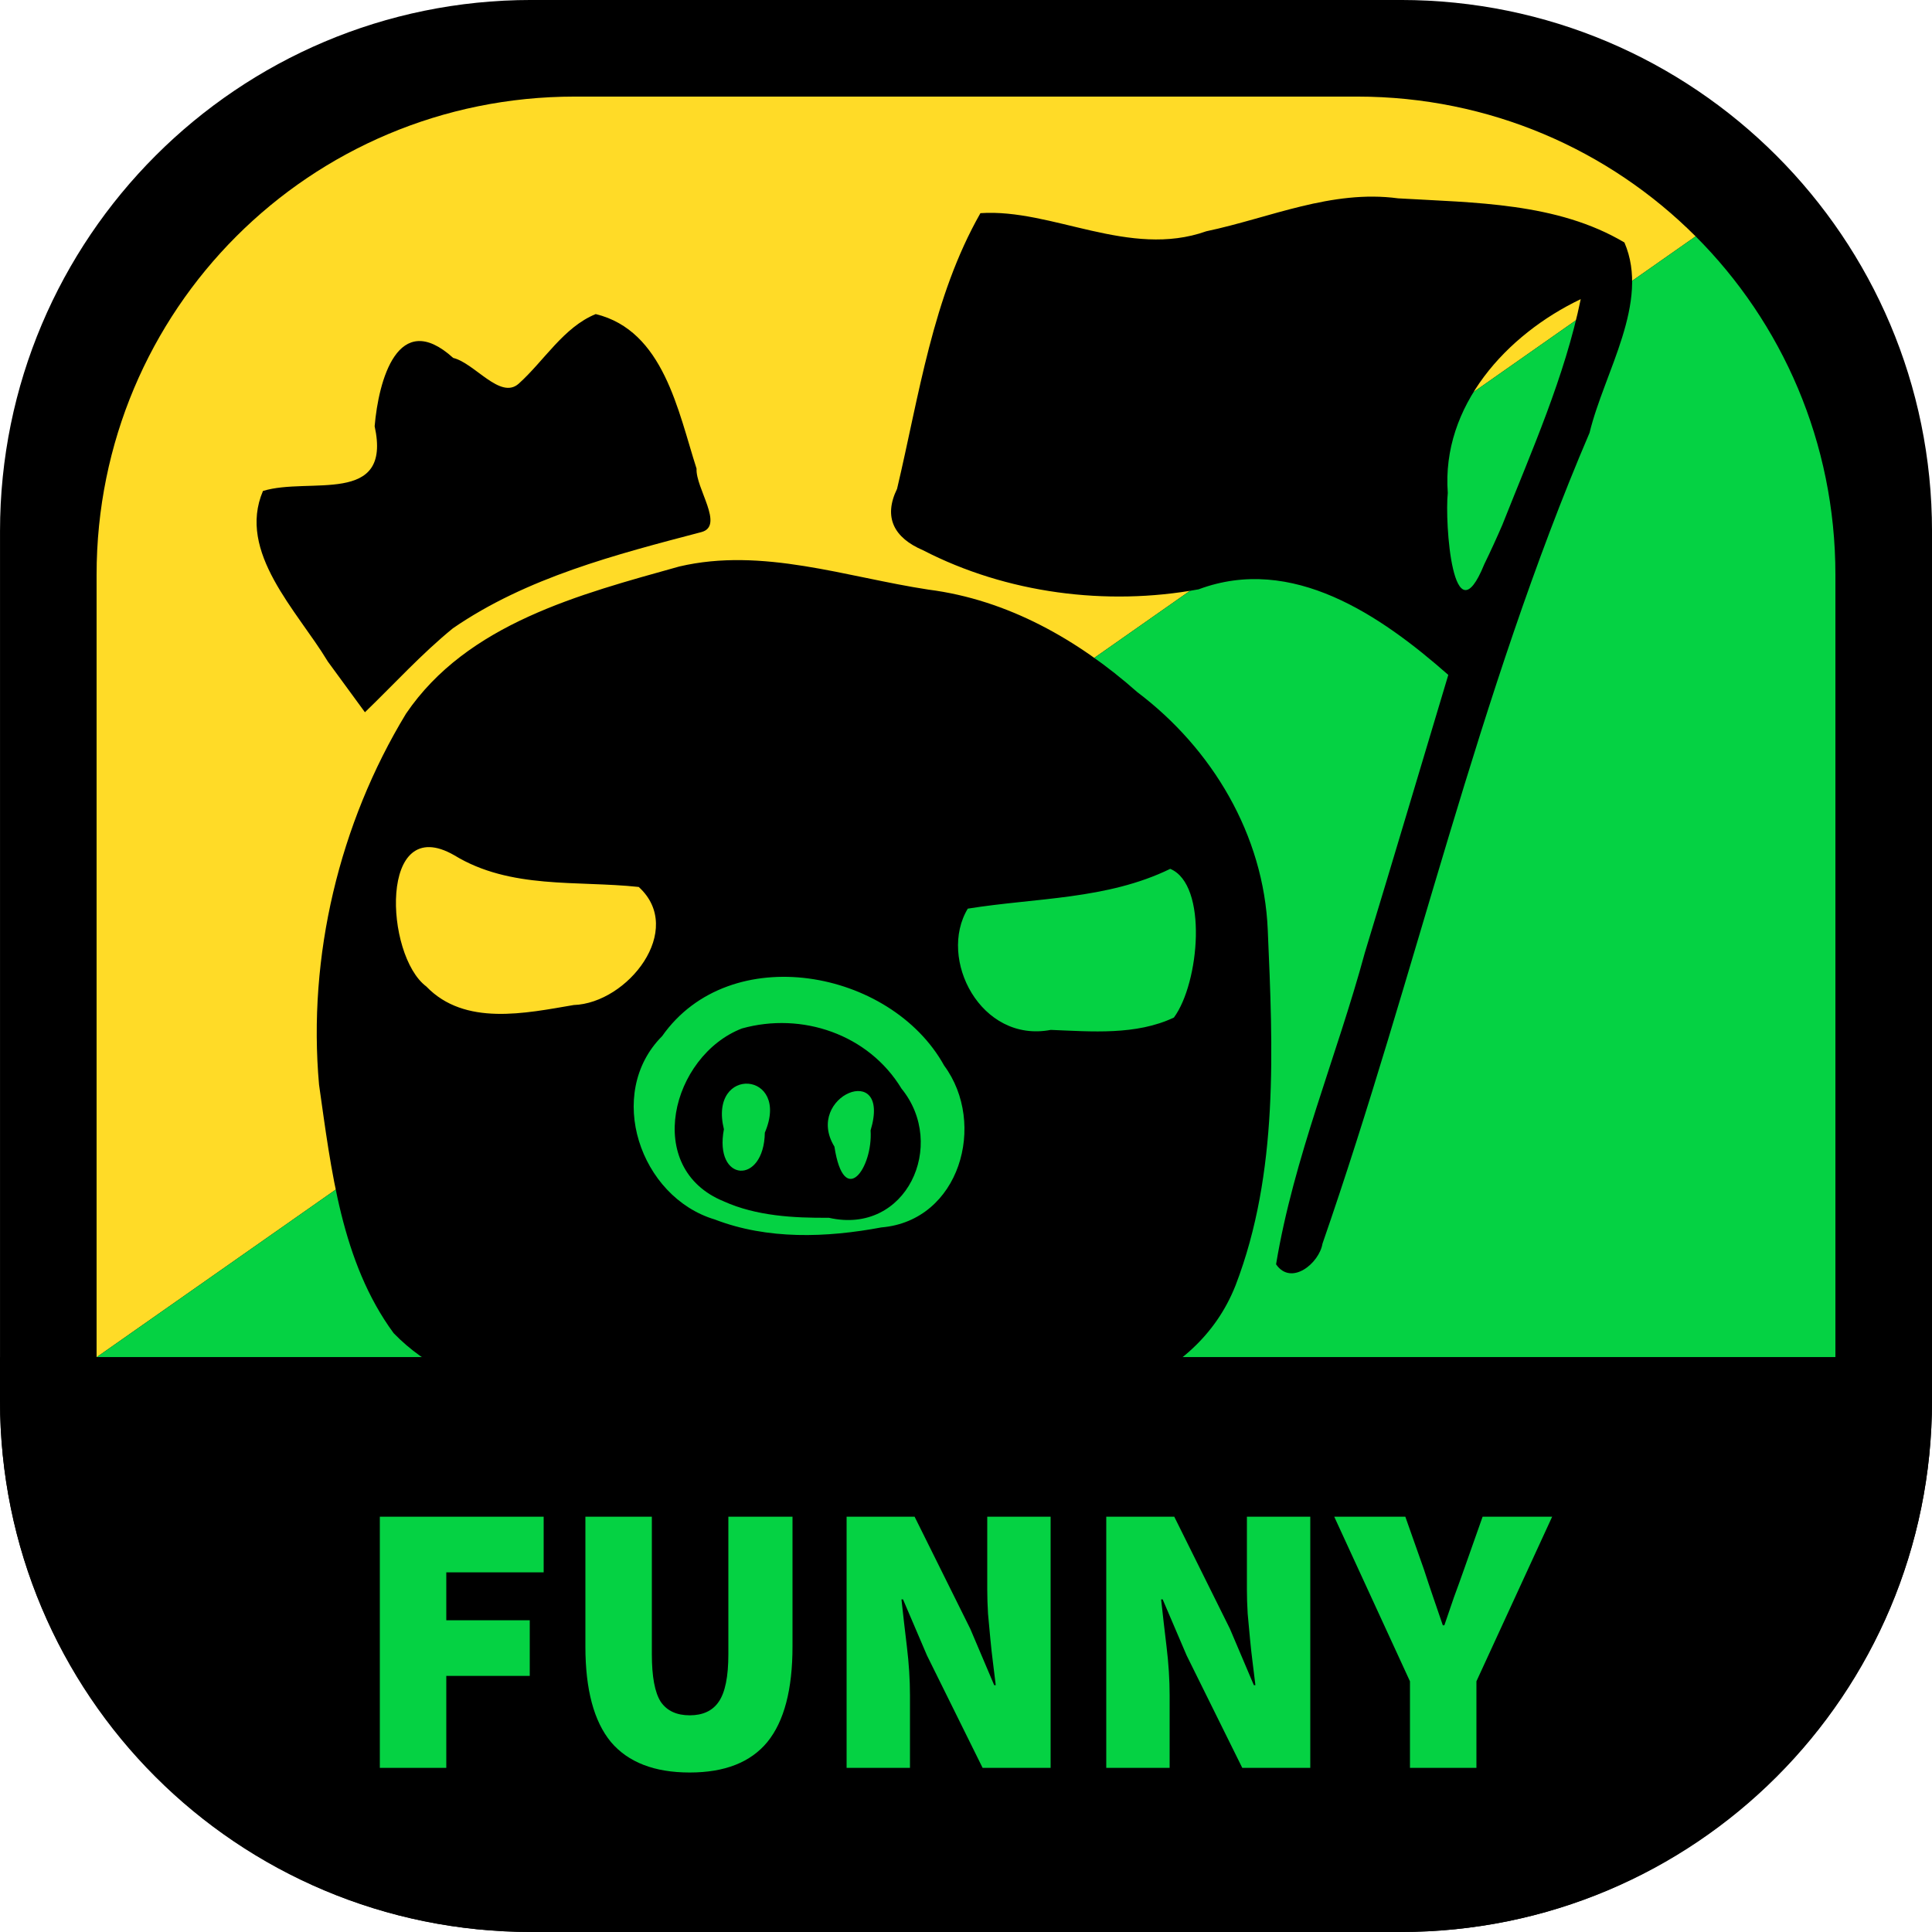
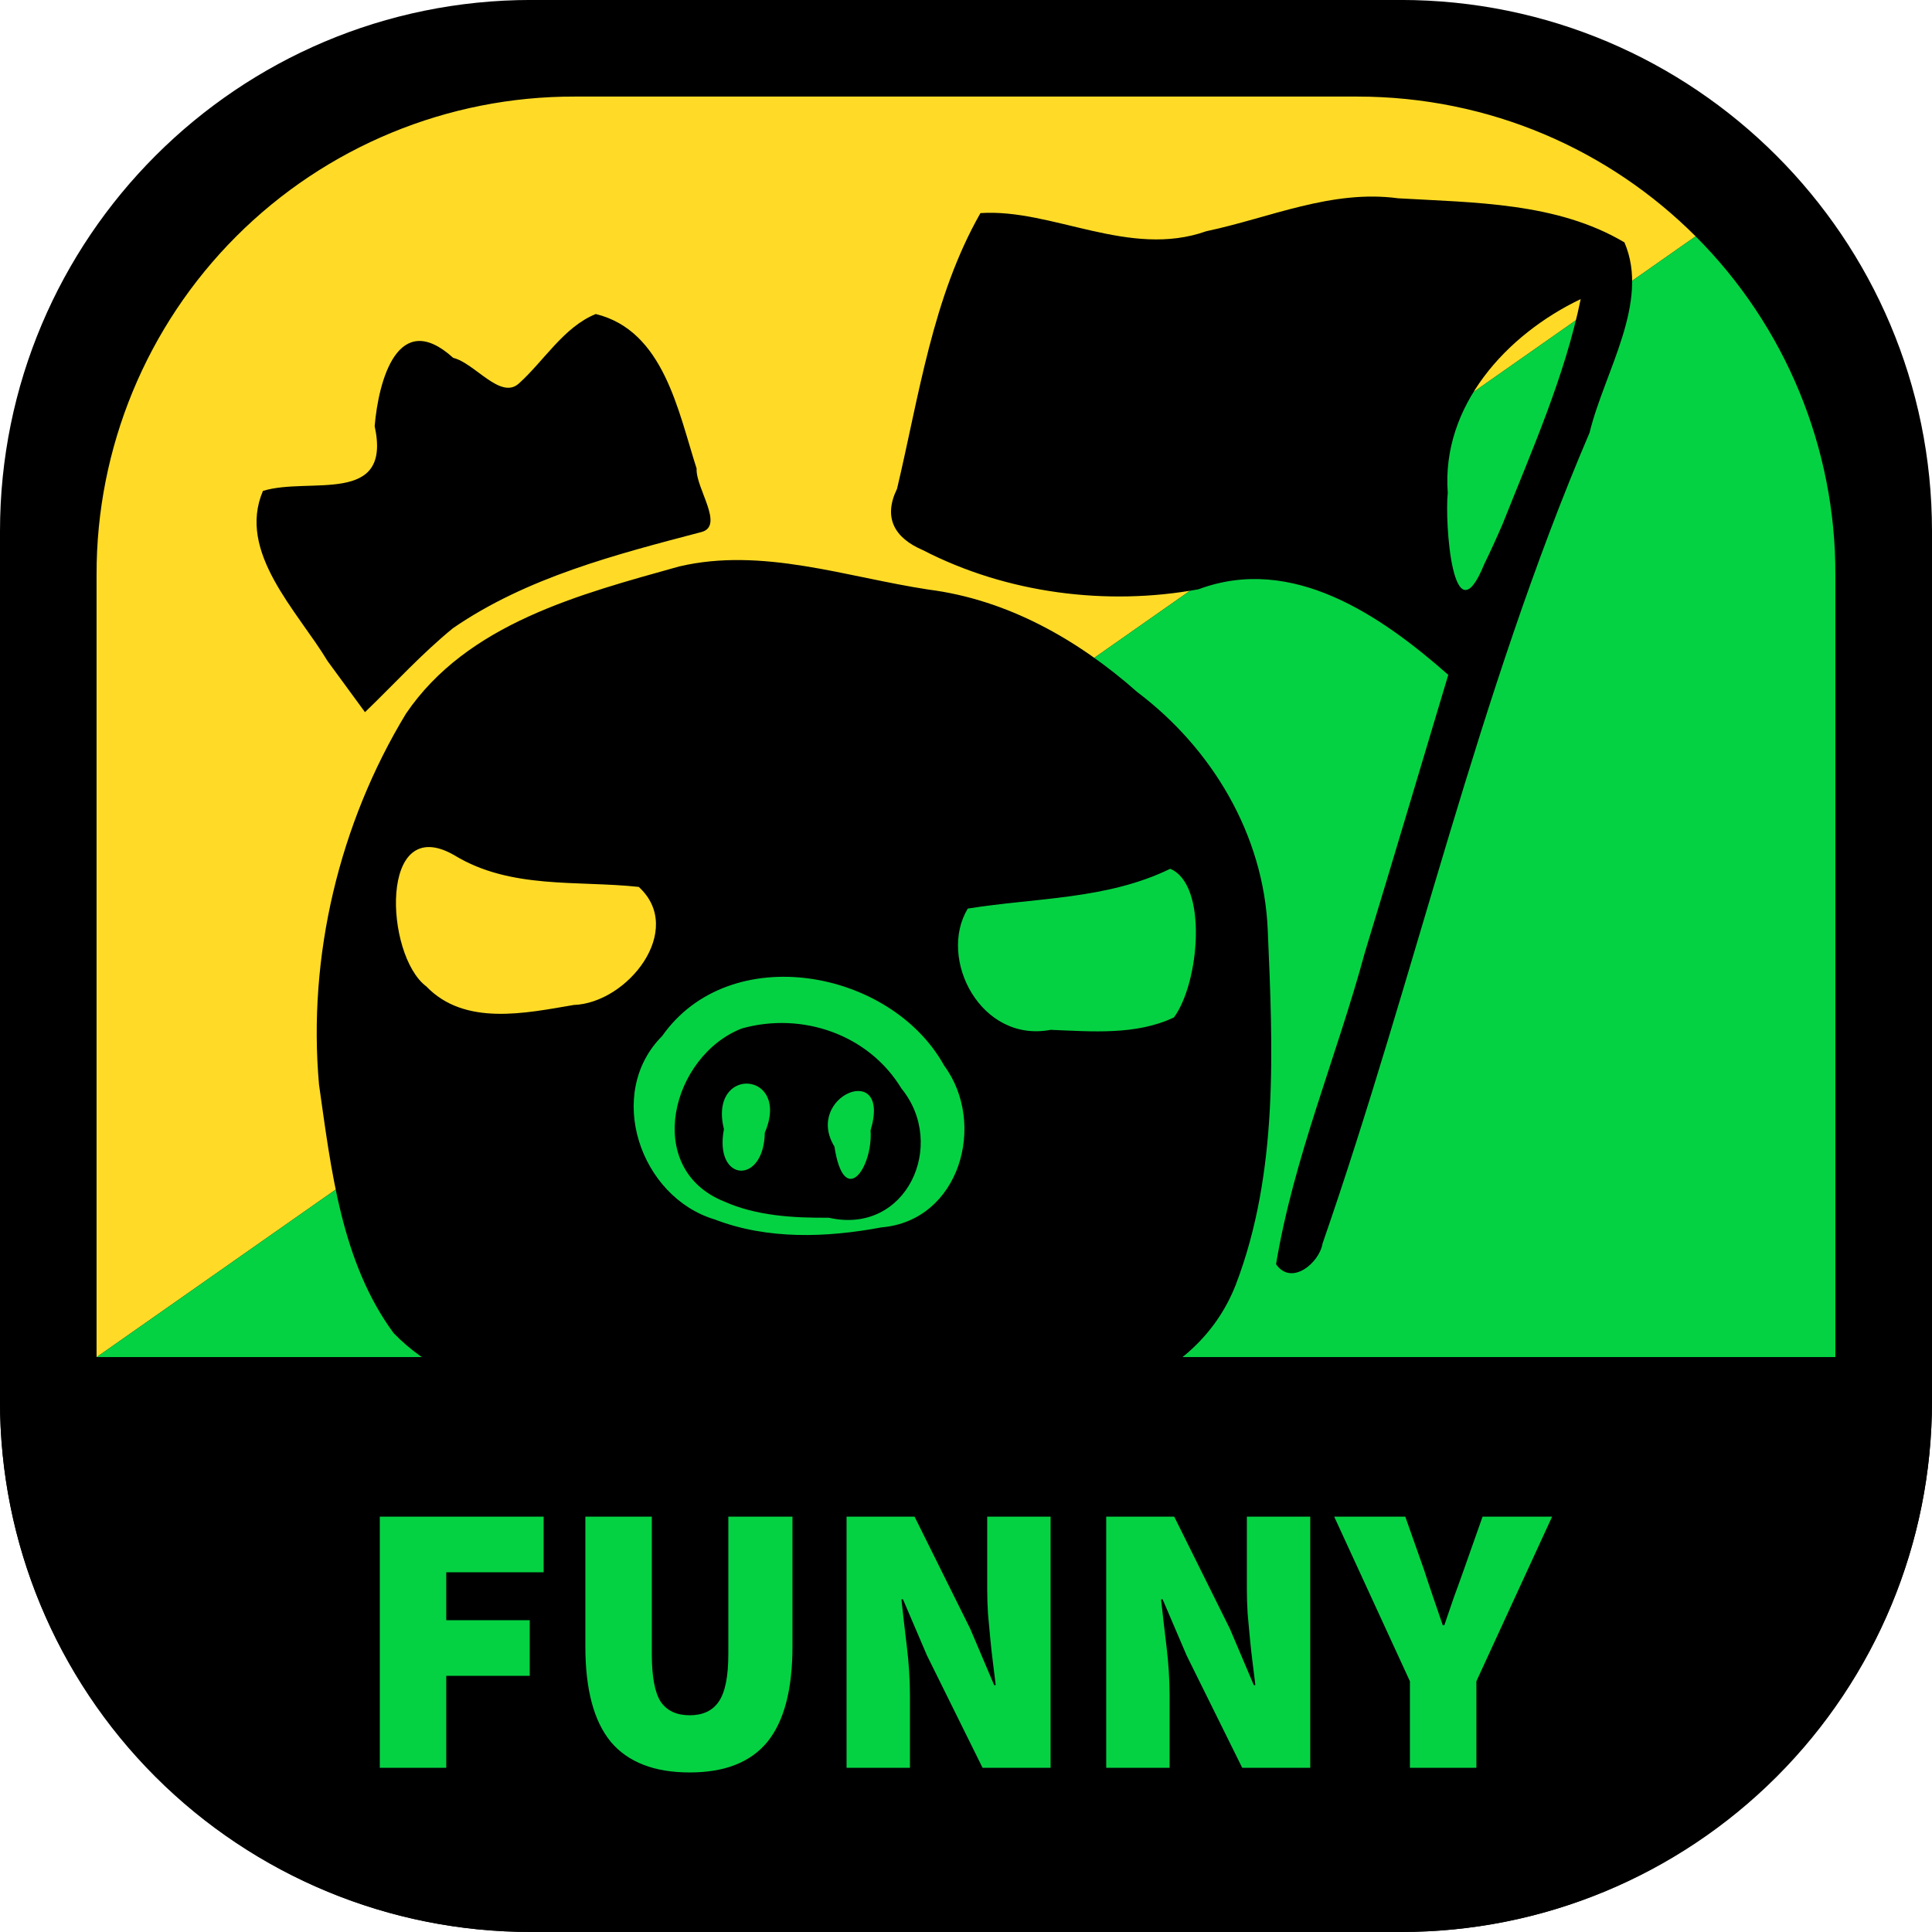
- <svg xmlns="http://www.w3.org/2000/svg" width="200" height="200" viewBox="0 0 52.917 52.917" version="1.1" id="svg8">
-   <defs id="defs2">
-     <rect x="3" y="253" width="207" height="73.5" id="rect9468" />
-     <rect x="-247" y="42" width="137" height="81.5" id="rect1185" />
-     <rect x="-48.175" y="18.989" width="46.117" height="15.996" id="rect880" />
-     <rect x="-255.23" y="125.834" width="102.525" height="46.959" id="rect873" />
-     <linearGradient id="linearGradient3288">
-       <stop style="stop-color:#000000;stop-opacity:1;" offset="0" id="stop3286" />
-     </linearGradient>
-     <linearGradient id="linearGradient1364">
-       <stop style="stop-color:#ffffff;stop-opacity:1;" offset="0" id="stop1362" />
-     </linearGradient>
-     <rect x="293.803" y="272.59" width="25.456" height="37.83" id="rect1056" />
-     <rect x="222.739" y="266.226" width="47.376" height="54.094" id="rect1050" />
-     <rect x="139.3" y="246.427" width="58.336" height="48.79" id="rect1044" />
-     <rect x="131.168" y="203.647" width="61.872" height="73.893" id="rect1038" />
-     <rect x="81.671" y="193.04" width="63.64" height="55.508" id="rect1032" />
-     <rect x="83.085" y="274.357" width="44.194" height="38.891" id="rect1026" />
-     <rect x="3.536" y="269.054" width="65.761" height="53.387" id="rect1020" />
-     <rect x="14.142" y="226.274" width="79.196" height="62.933" id="rect1014" />
-     <rect x="11.314" y="171.827" width="36.416" height="51.619" id="rect1008" />
-     <rect x="3.182" y="132.229" width="102.884" height="102.53" id="rect1002" />
+ <svg xmlns="http://www.w3.org/2000/svg" width="200" height="200" viewBox="0 0 52.917 52.917">
+   <defs>
+     <path id="a" d="M3 253h207v73.5H3z" />
  </defs>
-   <g id="layer1" transform="translate(249.8045,-91.40947)">
-     <rect y="91.409" x="-249.804" height="52.917" width="52.917" id="rect5238-5" style="display:inline;fill:#000000;fill-opacity:1;fill-rule:nonzero;stroke:none;stroke-width:0.5;stroke-linecap:butt;stroke-linejoin:round;stroke-miterlimit:4;stroke-dasharray:none;stroke-dashoffset:0;stroke-opacity:0.909;paint-order:normal" rx="14.552" ry="14.552" />
-     <path id="rect18865" style="display:inline;fill:#ffdb27;fill-opacity:1;stroke-width:0.45;stroke-linejoin:round;stroke-opacity:0.909" d="m -234.062,94.055 h 21.431 c 3.628,0 6.902,1.46 9.269,3.828 L -247.159,128.583 v -21.431 c 0,-7.256 5.841,-13.097 13.097,-13.097 z" />
-     <path id="path196" style="display:inline;fill:#05d243;fill-opacity:1;stroke-width:0.45;stroke-linejoin:round;stroke-opacity:0.909" d="m -203.361,97.883 c 2.367,2.367 3.828,5.642 3.828,9.269 v 21.431 h -47.625 z" />
-     <path style="fill:#000000;stroke-width:0.254" d="m -232.009,130.348 c -2.398,-0.487 -5.206,-0.556 -7.014,-2.424 -1.432,-1.947 -1.71,-4.476 -2.043,-6.805 -0.314,-3.515 0.554,-7.151 2.382,-10.162 1.679,-2.473 4.767,-3.271 7.484,-4.031 2.276,-0.535 4.58,0.292 6.826,0.633 2.171,0.278 4.101,1.375 5.72,2.808 2.052,1.547 3.465,3.915 3.573,6.511 0.14,3.243 0.304,6.649 -0.88,9.733 -1.109,2.818 -4.362,3.52 -7.045,3.846 -2.985,0.41 -6.028,0.363 -9.003,-0.109 z m 6.346,-5.32 c 2.146,-0.18 2.897,-2.84 1.719,-4.432 -1.462,-2.643 -5.866,-3.451 -7.725,-0.807 -1.57,1.574 -0.603,4.41 1.44,5.021 1.45,0.559 3.062,0.5 4.566,0.218 z m -4.313,-0.712 c -2.23,-0.903 -1.434,-3.989 0.492,-4.737 1.645,-0.459 3.469,0.158 4.372,1.648 1.257,1.54 0.136,4.022 -1.99,3.537 -0.966,0.007 -1.98,-0.047 -2.874,-0.447 z m 4.017,-1.945 c 0.583,-1.936 -1.837,-0.939 -0.991,0.444 0.265,1.721 1.057,0.575 0.991,-0.444 z m -2.897,0.062 c 0.721,-1.69 -1.552,-1.854 -1.121,-0.094 -0.277,1.458 1.097,1.537 1.121,0.094 z m 11.205,-3.154 c 0.699,-0.948 0.937,-3.638 -0.101,-4.072 -1.734,0.846 -3.685,0.79 -5.545,1.09 -0.827,1.369 0.352,3.688 2.274,3.321 1.116,0.044 2.336,0.153 3.373,-0.339 z m -16.44,-0.342 c 1.478,-0.05 3.067,-2.062 1.781,-3.234 -1.696,-0.182 -3.514,0.071 -5.052,-0.868 -2.073,-1.193 -1.905,2.743 -0.767,3.593 1.053,1.097 2.719,0.733 4.038,0.509 z m 19.238,7.1 c 0.483,-2.919 1.659,-5.683 2.432,-8.536 0.771,-2.532 1.524,-5.07 2.285,-7.606 -1.844,-1.624 -4.274,-3.302 -6.839,-2.344 -2.525,0.464 -5.262,0.11 -7.549,-1.071 -0.789,-0.337 -1.093,-0.897 -0.71,-1.682 0.604,-2.553 0.972,-5.247 2.283,-7.55 1.96,-0.133 4.077,1.245 6.187,0.496 1.742,-0.368 3.426,-1.147 5.254,-0.902 2.089,0.123 4.349,0.111 6.198,1.209 0.707,1.641 -0.553,3.551 -0.955,5.212 -3.072,7.184 -4.76,14.846 -7.315,22.21 -0.088,0.533 -0.854,1.172 -1.272,0.565 z m 6.205,-20.271 c 0.799,-2.016 1.702,-4.04 2.139,-6.163 -2.028,0.968 -3.819,2.923 -3.641,5.309 -0.087,0.8 0.136,4.081 0.999,1.953 0.177,-0.362 0.344,-0.729 0.504,-1.099 z m -32.184,3.752 c -0.831,-1.378 -2.486,-2.984 -1.77,-4.661 1.272,-0.392 3.54,0.421 3.059,-1.773 0.105,-1.24 0.633,-3.244 2.152,-1.871 0.591,0.144 1.289,1.153 1.793,0.706 0.701,-0.63 1.228,-1.546 2.11,-1.907 1.862,0.454 2.255,2.659 2.762,4.233 -0.03,0.532 0.768,1.565 0.137,1.737 -2.347,0.616 -4.79,1.245 -6.81,2.636 -0.862,0.702 -1.611,1.53 -2.41,2.3 -0.342,-0.467 -0.683,-0.934 -1.025,-1.401 z" id="path78" />
-     <path id="rect19240" style="display:inline;fill:#000000;stroke-width:0.5;stroke-linejoin:round;stroke-opacity:0.909" d="m -196.888,128.583 v 1.191 c 0,8.062 -6.49,14.552 -14.552,14.552 h -23.812 c -8.062,0 -14.552,-6.49 -14.552,-14.552 v -1.191 z" />
-     <g aria-label="FUNNY" transform="matrix(0.2645833,0,0,0.2645833,-240.9568,63.23581)" id="text9466" style="font-size:40px;line-height:1.25;white-space:pre;shape-inside:url(#rect9468);fill:#05d243">
-       <path d="m 5.88,289.493 v -26 h 16.96 v 5.76 H 12.76 v 4.96 h 8.64 v 5.76 h -8.64 v 9.52 z" style="font-weight:900;font-family:'Source Sans Pro';-inkscape-font-specification:'Source Sans Pro Heavy'" id="path15513" />
-       <path d="m 37.96,289.973 q -5.48,0 -8.16,-3.16 -2.64,-3.2 -2.64,-9.88 v -13.44 h 6.88 v 14.24 q 0,3.48 0.92,4.92 0.96,1.4 3,1.4 2.04,0 3,-1.4 1,-1.44 1,-4.92 v -14.24 h 6.64 v 13.44 q 0,6.68 -2.6,9.88 -2.6,3.16 -8.04,3.16 z" style="font-weight:900;font-family:'Source Sans Pro';-inkscape-font-specification:'Source Sans Pro Heavy'" id="path15515" />
-       <path d="m 54.2,289.493 v -26 h 7.04 l 5.76,11.6 2.48,5.84 h 0.16 q -0.12,-1.04 -0.28,-2.28 -0.16,-1.24 -0.28,-2.52 -0.12,-1.32 -0.24,-2.6 -0.08,-1.32 -0.08,-2.52 v -7.52 h 6.56 v 26 h -7.04 l -5.76,-11.64 -2.48,-5.8 h -0.16 q 0.24,2.24 0.56,4.88 0.32,2.64 0.32,5.04 v 7.52 z" style="font-weight:900;font-family:'Source Sans Pro';-inkscape-font-specification:'Source Sans Pro Heavy'" id="path15517" />
-       <path d="m 81.08,289.493 v -26 h 7.04 l 5.76,11.6 2.48,5.84 h 0.16 q -0.12,-1.04 -0.28,-2.28 -0.16,-1.24 -0.28,-2.52 -0.12,-1.32 -0.24,-2.6 -0.08,-1.32 -0.08,-2.52 v -7.52 h 6.56 v 26 h -7.04 l -5.76,-11.64 -2.48,-5.8 h -0.16 q 0.24,2.24 0.56,4.88 0.32,2.64 0.32,5.04 v 7.52 z" style="font-weight:900;font-family:'Source Sans Pro';-inkscape-font-specification:'Source Sans Pro Heavy'" id="path15519" />
-       <path d="m 112.52,289.493 v -8.96 l -7.84,-17.04 h 7.36 l 1.92,5.44 q 0.48,1.48 0.96,2.88 0.48,1.4 1,2.92 h 0.16 q 0.52,-1.52 1,-2.92 0.52,-1.4 1.04,-2.88 l 1.92,-5.44 h 7.2 l -7.84,17.04 v 8.96 z" style="font-weight:900;font-family:'Source Sans Pro';-inkscape-font-specification:'Source Sans Pro Heavy'" id="path15521" />
+   <g transform="translate(249.804 -91.41)">
+     <rect y="91.409" x="-249.804" height="52.917" width="52.917" style="display:inline;fill:#000;fill-opacity:1;fill-rule:nonzero;stroke:none;stroke-width:.5;stroke-linecap:butt;stroke-linejoin:round;stroke-miterlimit:4;stroke-dasharray:none;stroke-dashoffset:0;stroke-opacity:.909;paint-order:normal" rx="14.552" ry="14.552" />
+     <path style="display:inline;fill:#ffdb27;fill-opacity:1;stroke-width:.45;stroke-linejoin:round;stroke-opacity:.909" d="M-234.062 94.055h21.432c3.627 0 6.902 1.46 9.269 3.828l-43.798 30.7v-21.43a13.068 13.068 0 0 1 13.097-13.098z" />
+     <path style="display:inline;fill:#05d243;fill-opacity:1;stroke-width:.45;stroke-linejoin:round;stroke-opacity:.909" d="M-203.361 97.883a13.056 13.056 0 0 1 3.828 9.27v21.43h-47.626z" />
+     <path style="fill:#000;stroke-width:.254" d="M-232.01 130.348c-2.397-.488-5.205-.556-7.013-2.425-1.432-1.946-1.71-4.476-2.043-6.805-.314-3.515.555-7.151 2.382-10.162 1.68-2.473 4.767-3.271 7.483-4.031 2.276-.535 4.58.292 6.827.633 2.17.278 4.101 1.375 5.72 2.808 2.051 1.547 3.465 3.915 3.573 6.511.14 3.243.304 6.65-.88 9.733-1.11 2.818-4.363 3.52-7.045 3.847a30.79 30.79 0 0 1-9.003-.11zm6.347-5.32c2.146-.18 2.897-2.84 1.719-4.432-1.462-2.644-5.867-3.451-7.725-.808-1.57 1.574-.603 4.41 1.44 5.022 1.45.559 3.062.5 4.566.218zm-4.313-.712c-2.23-.903-1.433-3.99.492-4.737 1.645-.46 3.469.157 4.372 1.647 1.257 1.54.136 4.022-1.99 3.537-.966.007-1.98-.047-2.874-.447zm4.017-1.945c.583-1.937-1.836-.94-.99.444.265 1.72 1.057.574.99-.444zm-2.896.061c.721-1.69-1.552-1.854-1.121-.093-.277 1.457 1.097 1.537 1.12.093zm11.204-3.154c.7-.948.937-3.638-.101-4.072-1.734.846-3.685.79-5.545 1.09-.827 1.368.352 3.687 2.273 3.321 1.116.044 2.337.154 3.373-.34zm-16.44-.342c1.478-.05 3.067-2.062 1.782-3.234-1.696-.182-3.514.071-5.052-.868-2.073-1.193-1.905 2.743-.767 3.593 1.053 1.097 2.719.733 4.038.509zm19.238 7.1c.483-2.92 1.66-5.683 2.432-8.536.771-2.532 1.524-5.07 2.285-7.606-1.844-1.624-4.274-3.302-6.84-2.344-2.524.464-5.26.11-7.548-1.071-.79-.337-1.093-.897-.71-1.682.605-2.553.972-5.247 2.284-7.55 1.96-.132 4.077 1.246 6.187.496 1.742-.368 3.426-1.147 5.254-.902 2.088.122 4.349.11 6.198 1.208.707 1.642-.553 3.552-.955 5.212-3.072 7.184-4.76 14.846-7.314 22.21-.089.533-.854 1.172-1.273.565zm6.205-20.272c.8-2.016 1.703-4.04 2.139-6.162-2.028.968-3.82 2.923-3.641 5.308-.087.8.135 4.081.998 1.954.178-.362.344-.73.504-1.1zm-32.184 3.752c-.831-1.378-2.486-2.984-1.77-4.66 1.273-.393 3.54.42 3.06-1.774.105-1.24.633-3.244 2.152-1.87.591.143 1.29 1.152 1.793.706.701-.63 1.228-1.546 2.11-1.907 1.862.453 2.256 2.659 2.763 4.232-.03.532.768 1.565.137 1.738-2.347.616-4.79 1.244-6.81 2.635-.862.703-1.61 1.53-2.41 2.3l-1.025-1.4z" />
+     <path style="display:inline;fill:#000;stroke-width:.5;stroke-linejoin:round;stroke-opacity:.909" d="M-196.888 128.583v1.191a14.52 14.52 0 0 1-14.552 14.552h-23.812a14.52 14.52 0 0 1-14.552-14.552v-1.19z" />
+     <g aria-label="FUNNY" transform="matrix(.26458 0 0 .26458 -240.957 63.236)" style="font-size:40px;line-height:1.25;white-space:pre;shape-inside:url(#a);fill:#05d243">
+       <path d="M5.88 289.493v-26h16.96v5.76H12.76v4.96h8.64v5.76h-8.64v9.52zM37.96 289.973q-5.48 0-8.16-3.16-2.64-3.2-2.64-9.88v-13.44h6.88v14.24q0 3.48.92 4.92.96 1.4 3 1.4t3-1.4q1-1.44 1-4.92v-14.24h6.64v13.44q0 6.68-2.6 9.88-2.6 3.16-8.04 3.16zM54.2 289.493v-26h7.04l5.76 11.6 2.48 5.84h.16q-.12-1.04-.28-2.28-.16-1.24-.28-2.52-.12-1.32-.24-2.6-.08-1.32-.08-2.52v-7.52h6.56v26h-7.04l-5.76-11.64-2.48-5.8h-.16q.24 2.24.56 4.88.32 2.64.32 5.04v7.52zM81.08 289.493v-26h7.04l5.76 11.6 2.48 5.84h.16q-.12-1.04-.28-2.28-.16-1.24-.28-2.52-.12-1.32-.24-2.6-.08-1.32-.08-2.52v-7.52h6.56v26h-7.04l-5.76-11.64-2.48-5.8h-.16q.24 2.24.56 4.88.32 2.64.32 5.04v7.52zM112.52 289.493v-8.96l-7.84-17.04h7.36l1.92 5.44q.48 1.48.96 2.88l1 2.92h.16l1-2.92q.52-1.4 1.04-2.88l1.92-5.44h7.2l-7.84 17.04v8.96z" style="font-weight:900;font-family:'Source Sans Pro';-inkscape-font-specification:'Source Sans Pro Heavy'" />
    </g>
  </g>
</svg>
